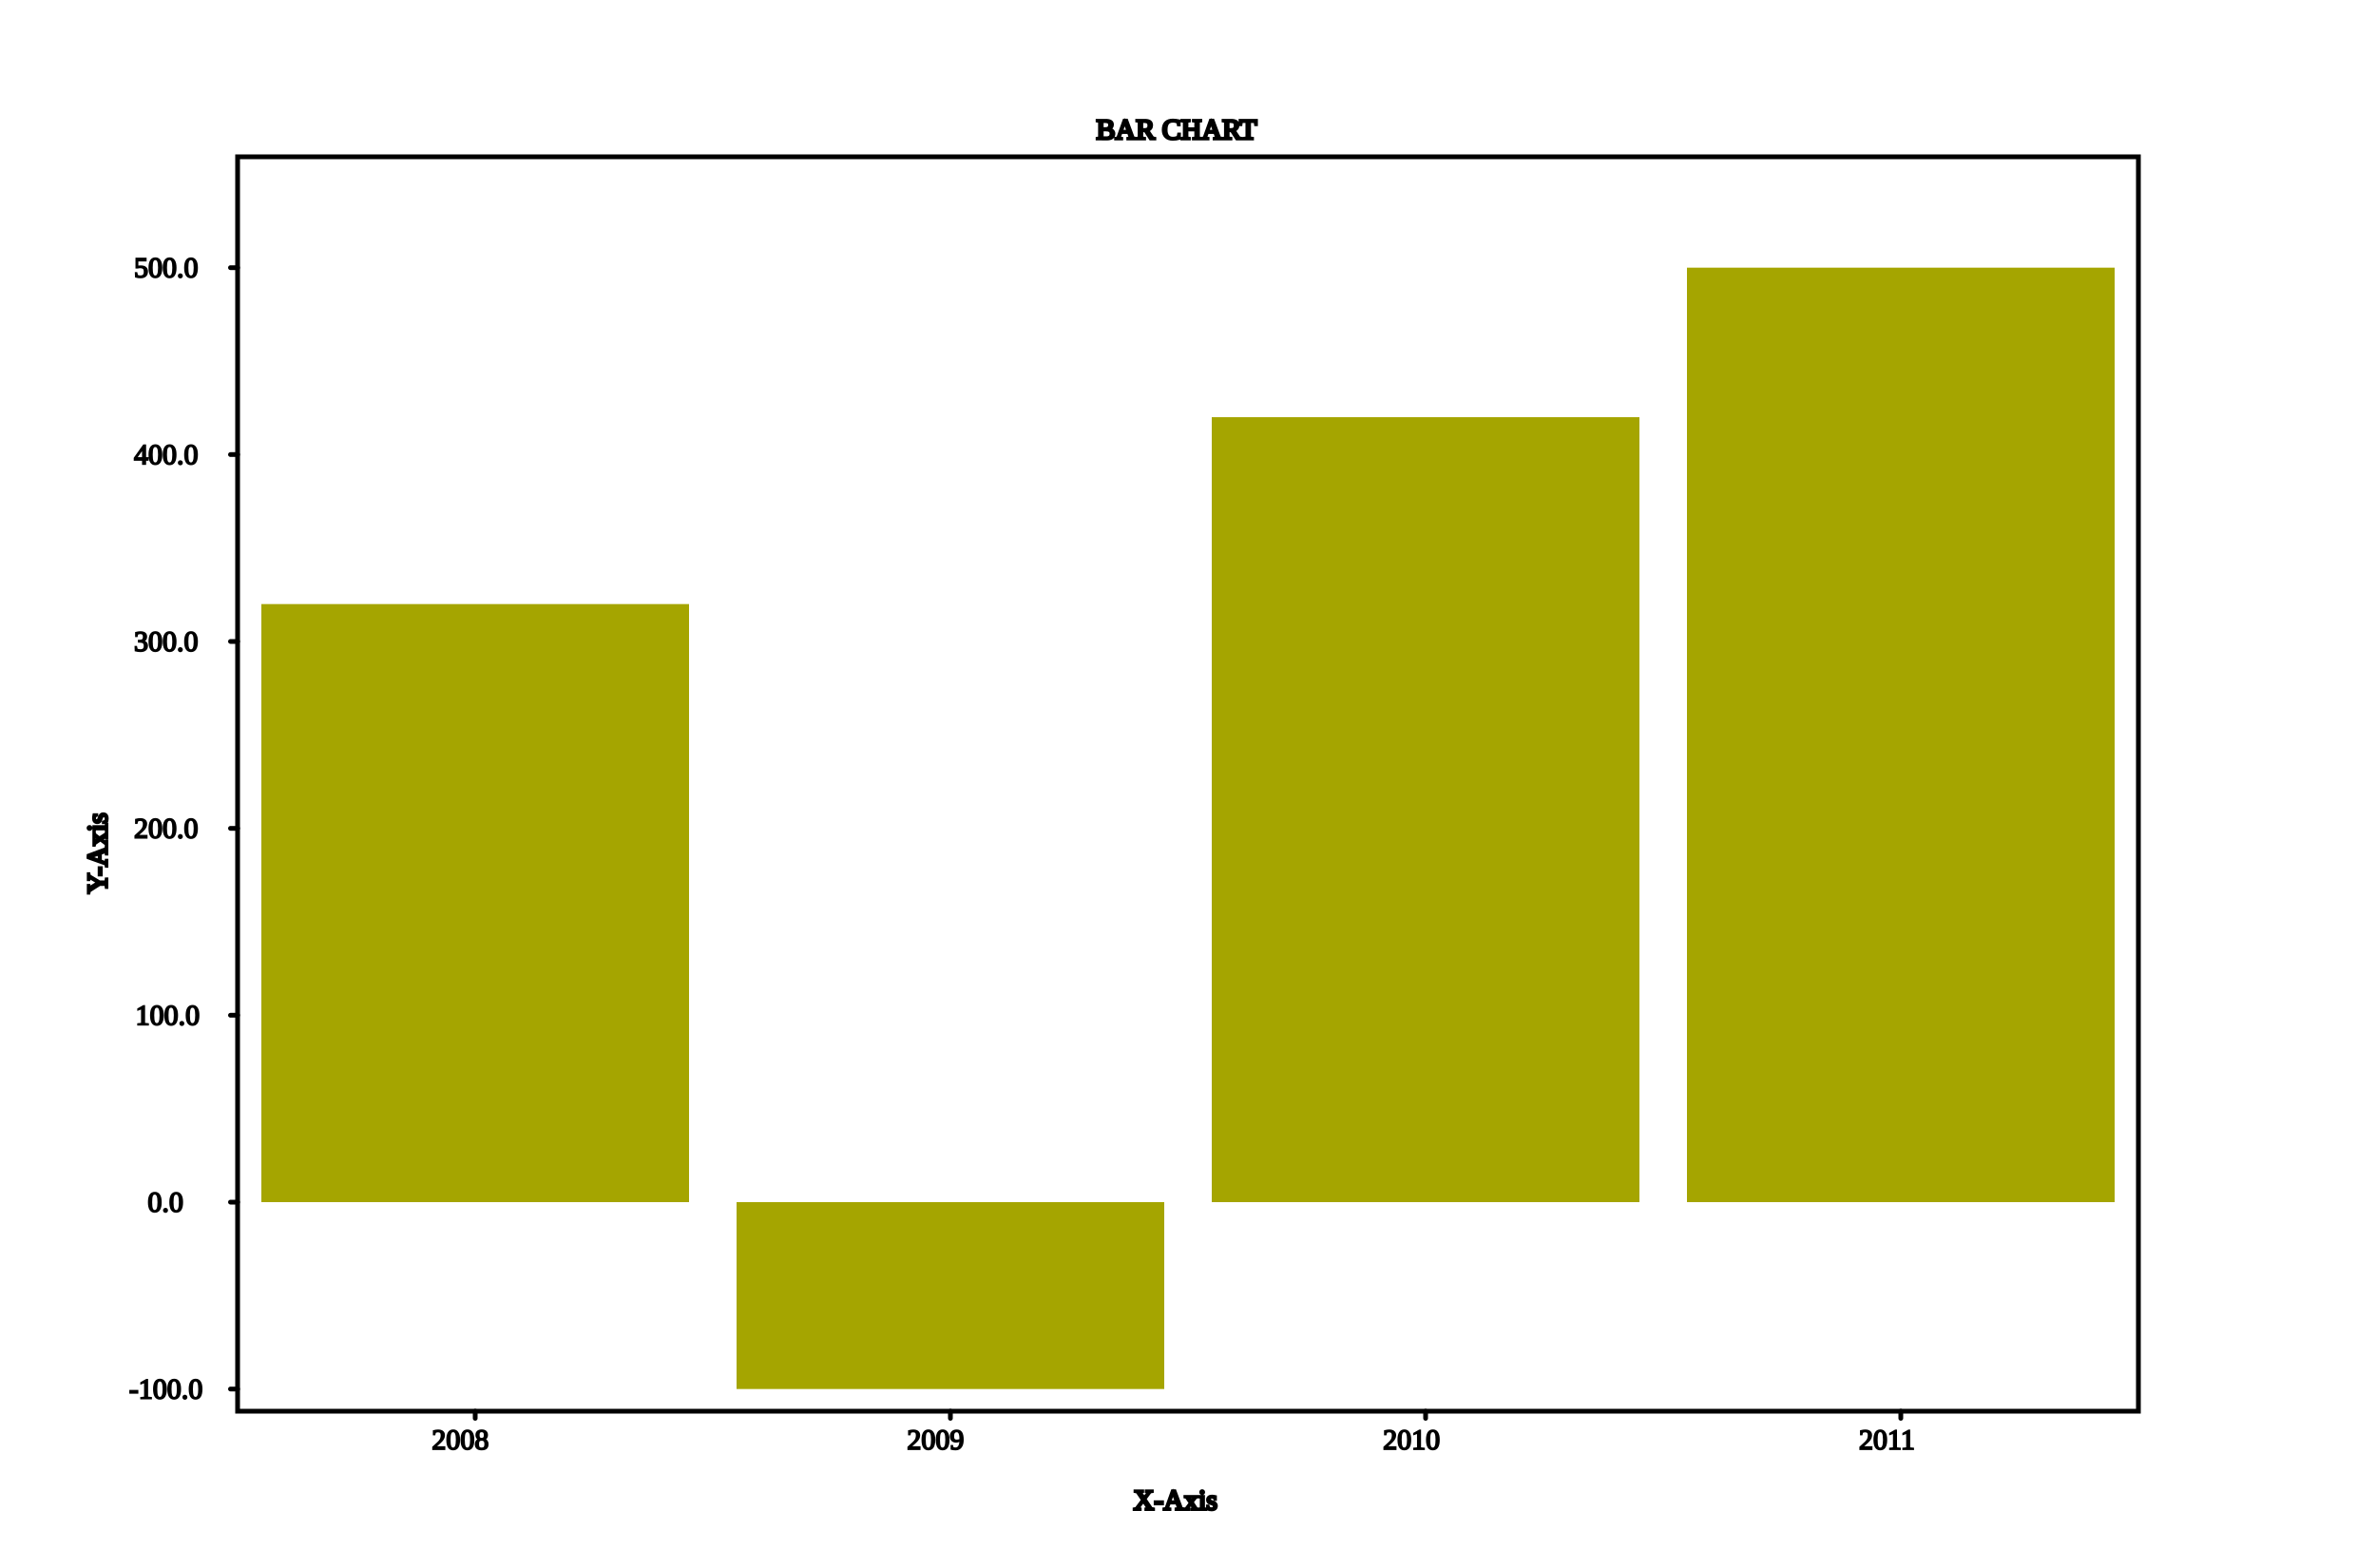
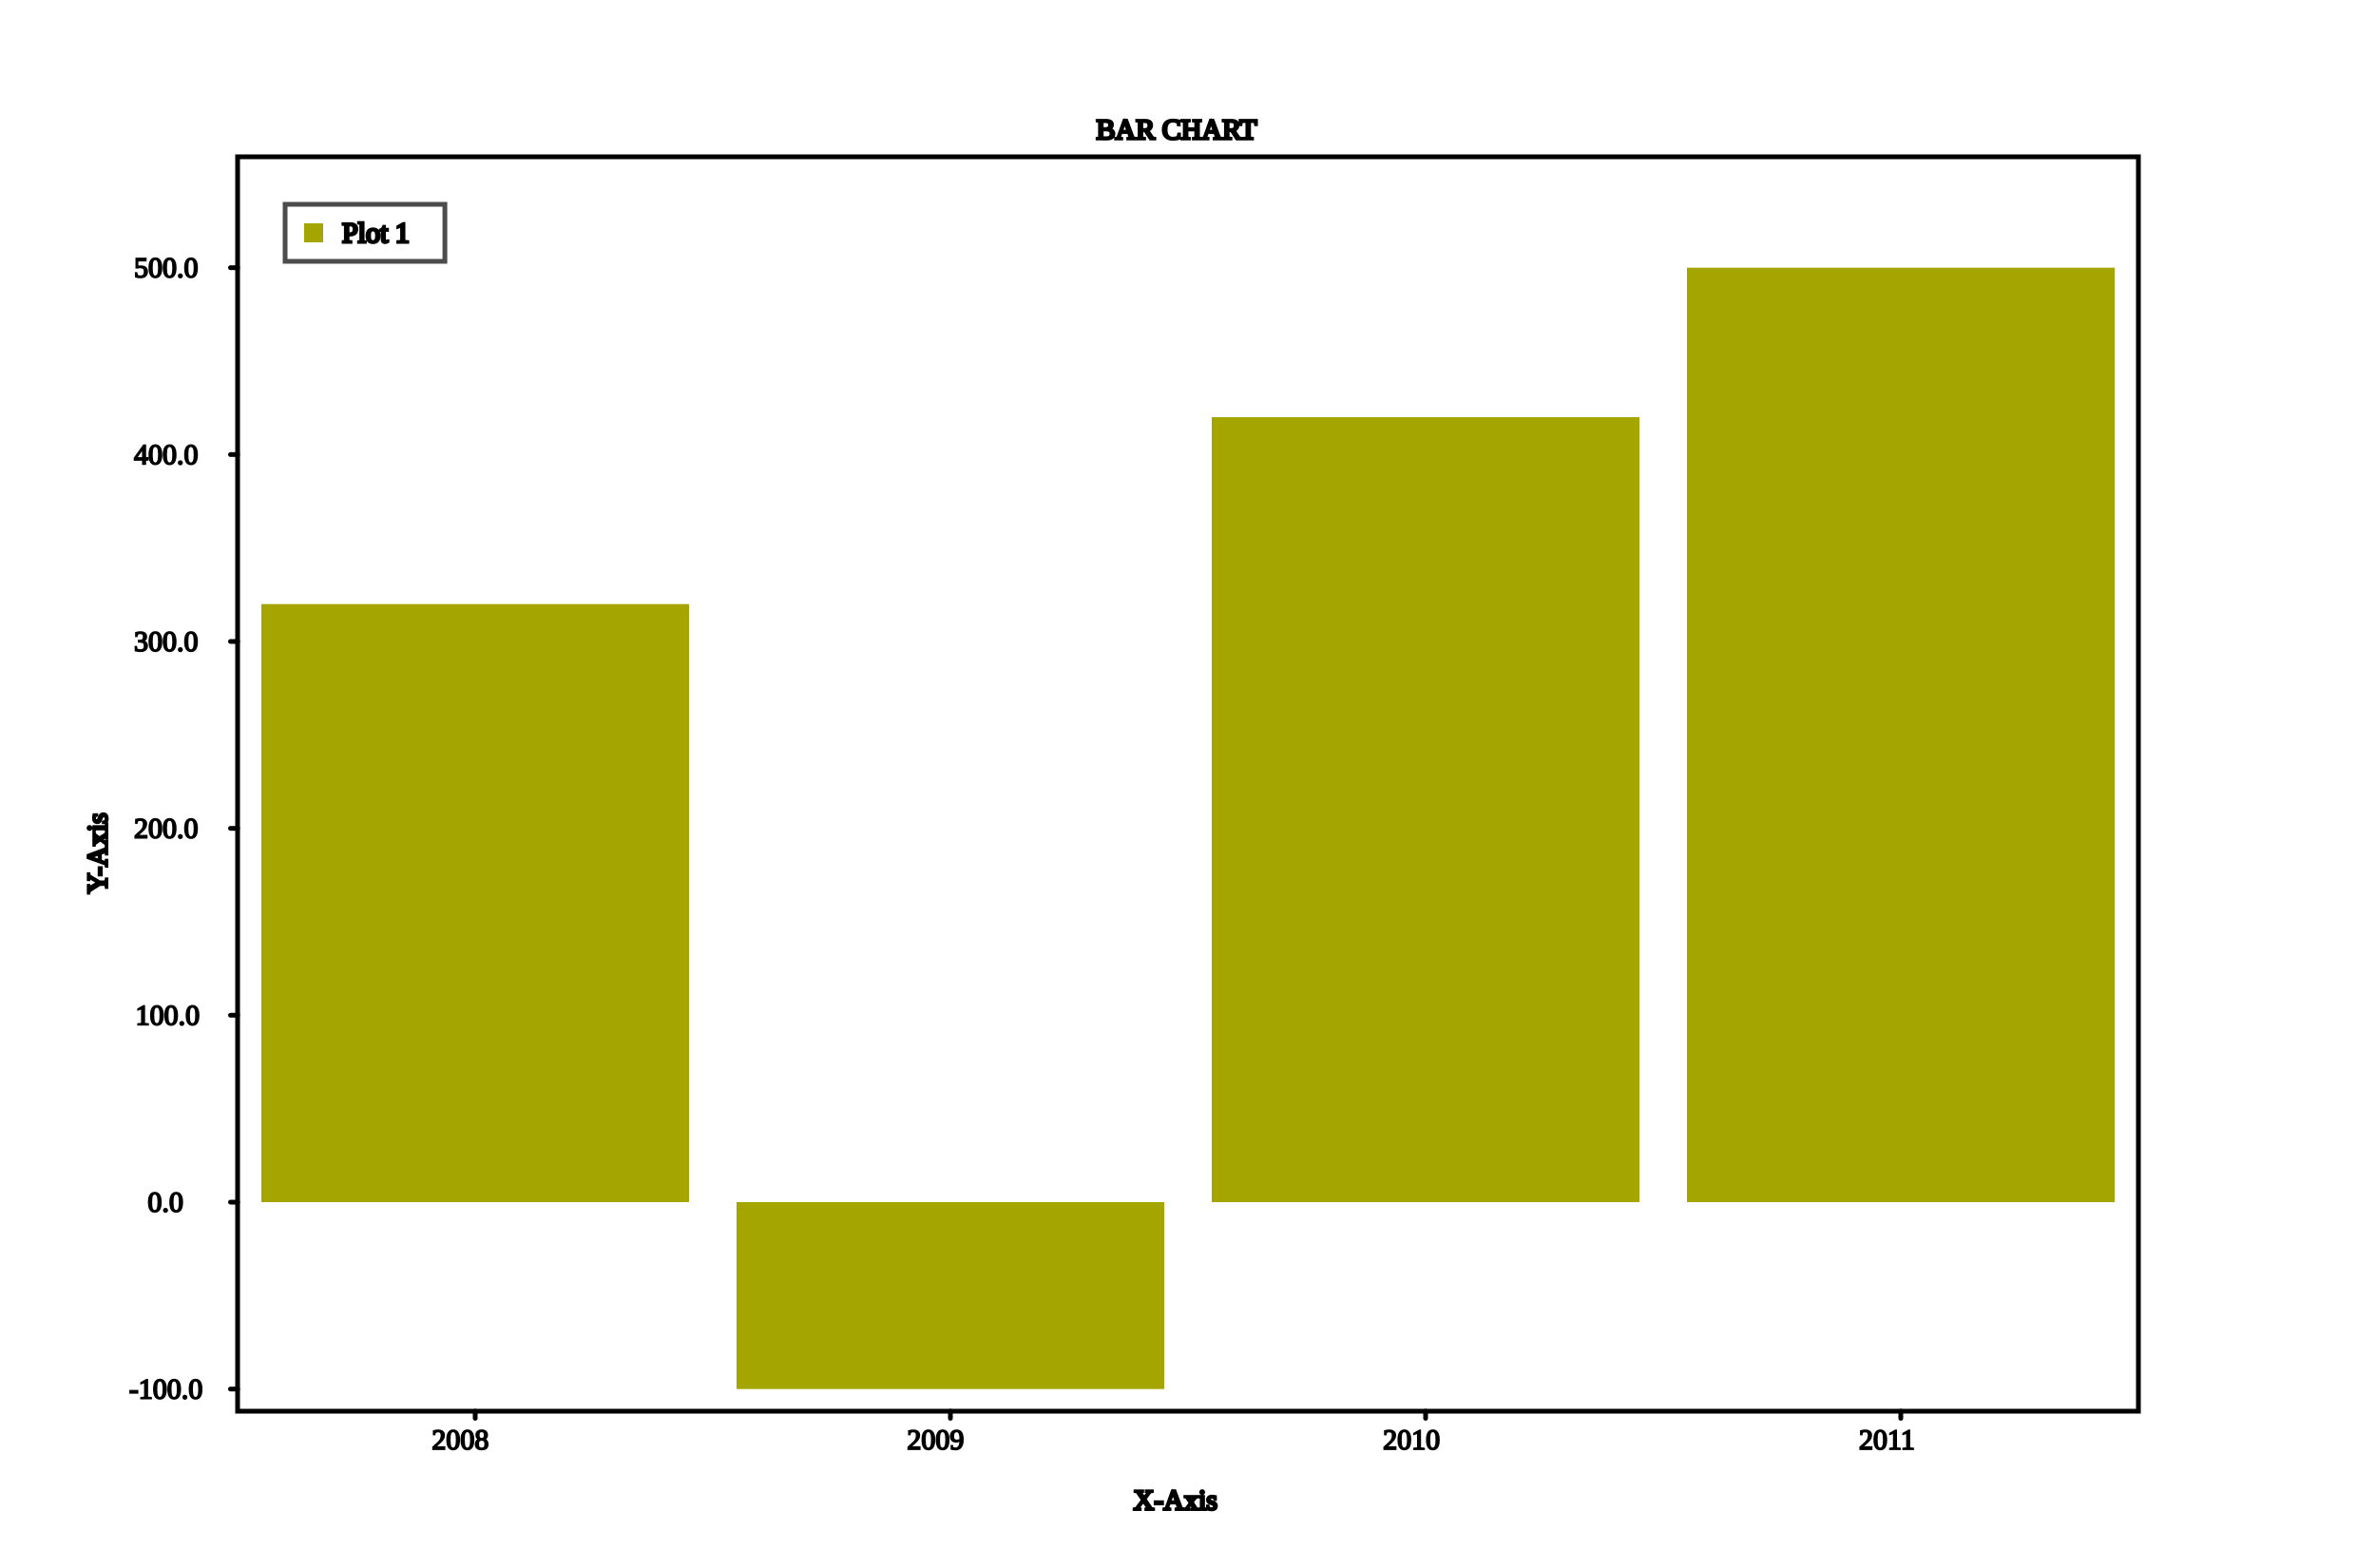
<svg xmlns="http://www.w3.org/2000/svg" height="660.0" width="1000.0" version="4.0">
  <rect width="100%" height="100%" fill="white" />
  <rect x="100.0" y="66.0" width="800.0" height="528.0" style="fill:rgb(255,255,255);stroke-width:2.0;stroke:rgb(0,0,0);opacity:1" />
  <line x1="200.0" y1="597.0" x2="200.0" y2="594.0" style="stroke:rgb(0.0,0.0,0.0);stroke-width:2.0;opacity:1.0;stroke-linecap:round" />
  <text x="181.74" y="610.0" stroke="#000000" stroke-width="0.7" transform="rotate(-0.0,181.74,610.0)">2008</text>
  <line x1="400.0" y1="597.0" x2="400.0" y2="594.0" style="stroke:rgb(0.0,0.0,0.0);stroke-width:2.0;opacity:1.0;stroke-linecap:round" />
  <text x="381.74" y="610.0" stroke="#000000" stroke-width="0.7" transform="rotate(-0.0,381.74,610.0)">2009</text>
  <line x1="600.0" y1="597.0" x2="600.0" y2="594.0" style="stroke:rgb(0.0,0.0,0.0);stroke-width:2.0;opacity:1.0;stroke-linecap:round" />
  <text x="582.06" y="610.0" stroke="#000000" stroke-width="0.7" transform="rotate(-0.0,582.06,610.0)">2010</text>
  <line x1="800.0" y1="597.0" x2="800.0" y2="594.0" style="stroke:rgb(0.0,0.0,0.0);stroke-width:2.0;opacity:1.0;stroke-linecap:round" />
  <text x="782.38" y="610.0" stroke="#000000" stroke-width="0.7" transform="rotate(-0.0,782.38,610.0)">2011</text>
  <line x1="97.0" y1="506.0" x2="100.0" y2="506.0" style="stroke:rgb(0.0,0.0,0.0);stroke-width:2.0;opacity:1.0;stroke-linecap:round" />
  <text x="62.16" y="510.0" stroke="#000000" stroke-width="0.7" transform="rotate(-0.0,62.16,510.0)">0.0</text>
  <line x1="97.0" y1="427.333" x2="100.0" y2="427.333" style="stroke:rgb(0.0,0.0,0.0);stroke-width:2.0;opacity:1.0;stroke-linecap:round" />
  <text x="57.04" y="431.333" stroke="#000000" stroke-width="0.7" transform="rotate(-0.0,57.04,431.3333)">100.0</text>
  <line x1="97.0" y1="348.667" x2="100.0" y2="348.667" style="stroke:rgb(0.0,0.0,0.0);stroke-width:2.0;opacity:1.0;stroke-linecap:round" />
  <text x="56.4" y="352.667" stroke="#000000" stroke-width="0.7" transform="rotate(-0.0,56.4,352.6667)">200.0</text>
  <line x1="97.0" y1="270" x2="100.0" y2="270" style="stroke:rgb(0.0,0.0,0.0);stroke-width:2.0;opacity:1.0;stroke-linecap:round" />
  <text x="56.4" y="274" stroke="#000000" stroke-width="0.7" transform="rotate(-0.0,56.4,274)">300.0</text>
  <line x1="97.0" y1="191.333" x2="100.0" y2="191.333" style="stroke:rgb(0.0,0.0,0.0);stroke-width:2.0;opacity:1.0;stroke-linecap:round" />
  <text x="56.4" y="195.333" stroke="#000000" stroke-width="0.7" transform="rotate(-0.0,56.4,195.3334)">400.0</text>
  <line x1="97.0" y1="112.667" x2="100.0" y2="112.667" style="stroke:rgb(0.0,0.0,0.0);stroke-width:2.0;opacity:1.0;stroke-linecap:round" />
  <text x="56.4" y="116.667" stroke="#000000" stroke-width="0.7" transform="rotate(-0.0,56.4,116.6667)">500.0</text>
  <line x1="97.0" y1="584.667" x2="100.0" y2="584.667" style="stroke:rgb(0.0,0.0,0.0);stroke-width:2.0;opacity:1.0;stroke-linecap:round" />
  <text x="54.32" y="588.667" stroke="#000000" stroke-width="0.7" transform="rotate(-0.0,54.32,588.6667)">-100.0</text>
  <rect x="110.0" y="254.267" width="180.0" height="251.733" style="fill:rgb(164.985,164.985,0.0);stroke-width:0;stroke:rgb(0,0,0);opacity:1.0" />
  <rect x="310.0" y="506.0" width="180.0" height="78.667" style="fill:rgb(164.985,164.985,0.0);stroke-width:0;stroke:rgb(0,0,0);opacity:1.0" />
  <rect x="510.0" y="175.6" width="180.0" height="330.4" style="fill:rgb(164.985,164.985,0.0);stroke-width:0;stroke:rgb(0,0,0);opacity:1.0" />
  <rect x="710.0" y="112.667" width="180.0" height="393.333" style="fill:rgb(164.985,164.985,0.0);stroke-width:0;stroke:rgb(0,0,0);opacity:1.0" />
  <text x="461.4" y="58.5" stroke="#000000" stroke-width="1.2" transform="rotate(-0.0,461.4,58.5)">BAR CHART</text>
  <text x="477.05" y="635.4" stroke="#000000" stroke-width="1.2" transform="rotate(-0.0,477.05,635.4)">X-Axis</text>
  <text x="45.0" y="376.1" stroke="#000000" stroke-width="1.2" transform="rotate(-90.0,45.0,376.1)">Y-Axis</text>
+   <rect x="120.0" y="86.0" width="67.24" height="24.0" style="fill:rgb(255.0,255.0,255.0);stroke-width:2.0;stroke:rgb(0.0,0.0,0.0);opacity:0.7" />
+   <rect x="128.0" y="94.0" width="8.0" height="8.0" style="fill:rgb(164.985,164.985,0.0);stroke-width:0;stroke:rgb(0,0,0);opacity:1.0" />
+   <text x="144.0" y="102.0" stroke="#000000" stroke-width="1.2" transform="rotate(-0.0,144.0,102.0)">Plot 1</text>
</svg>
